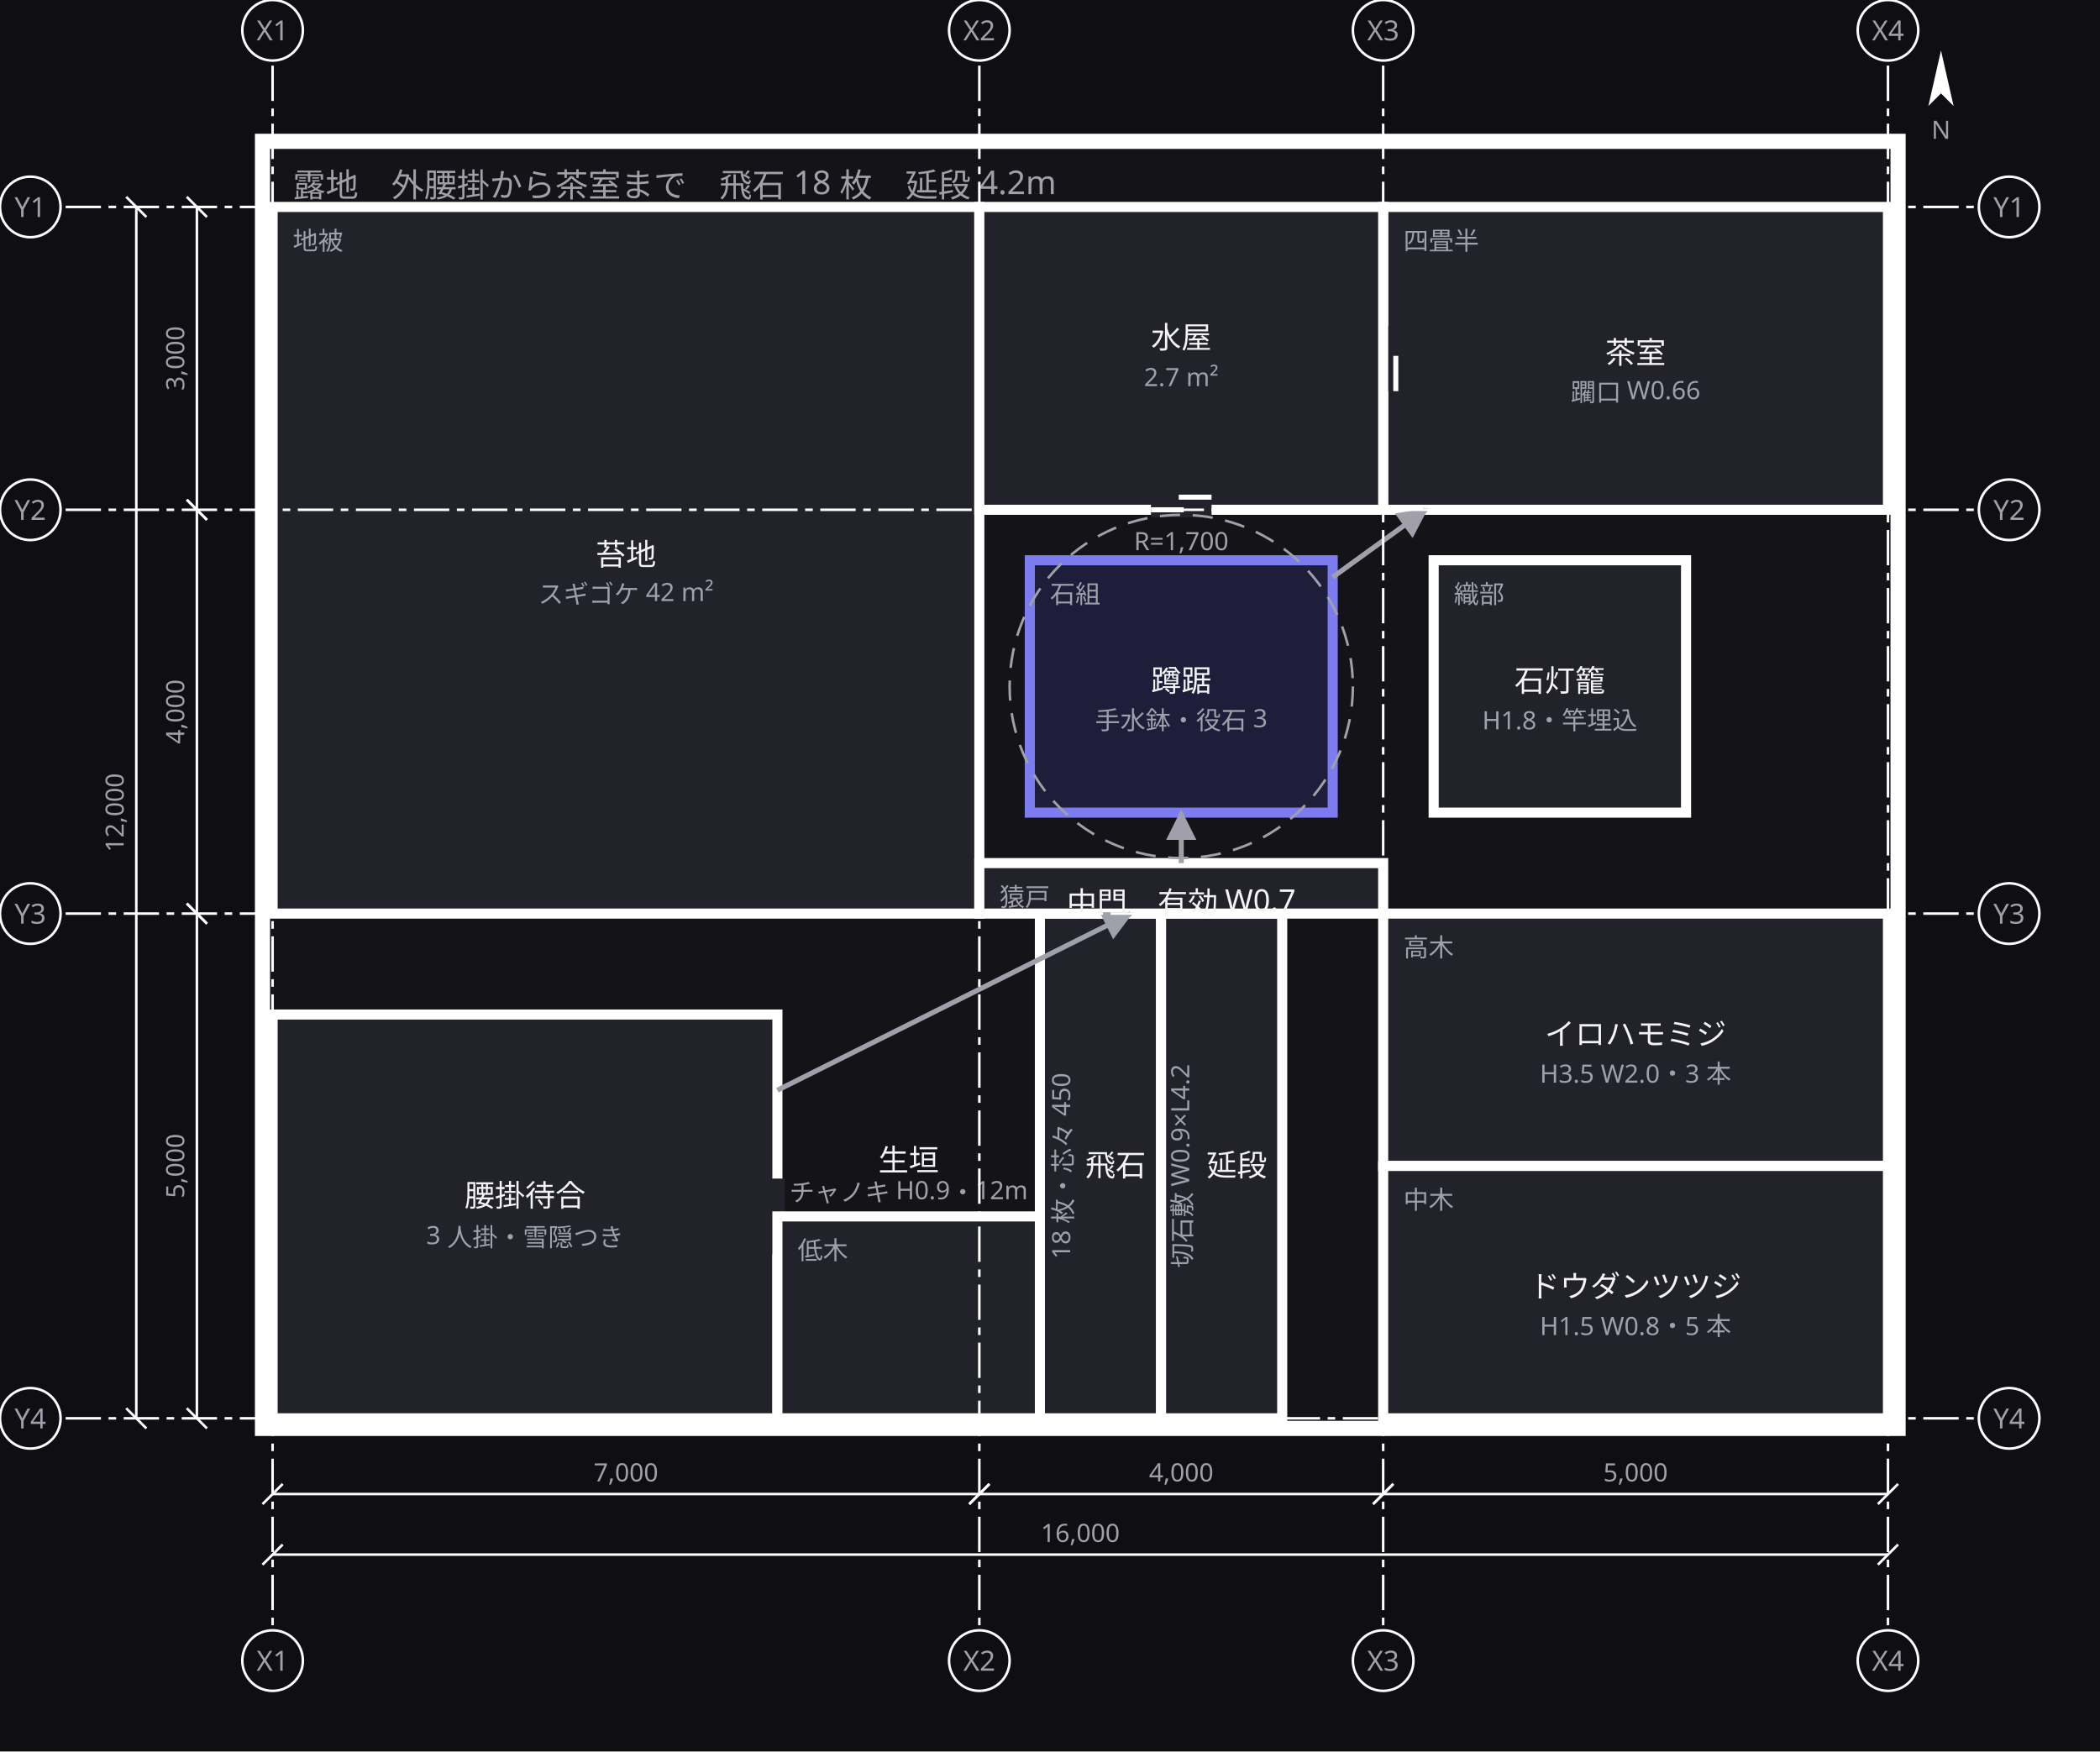
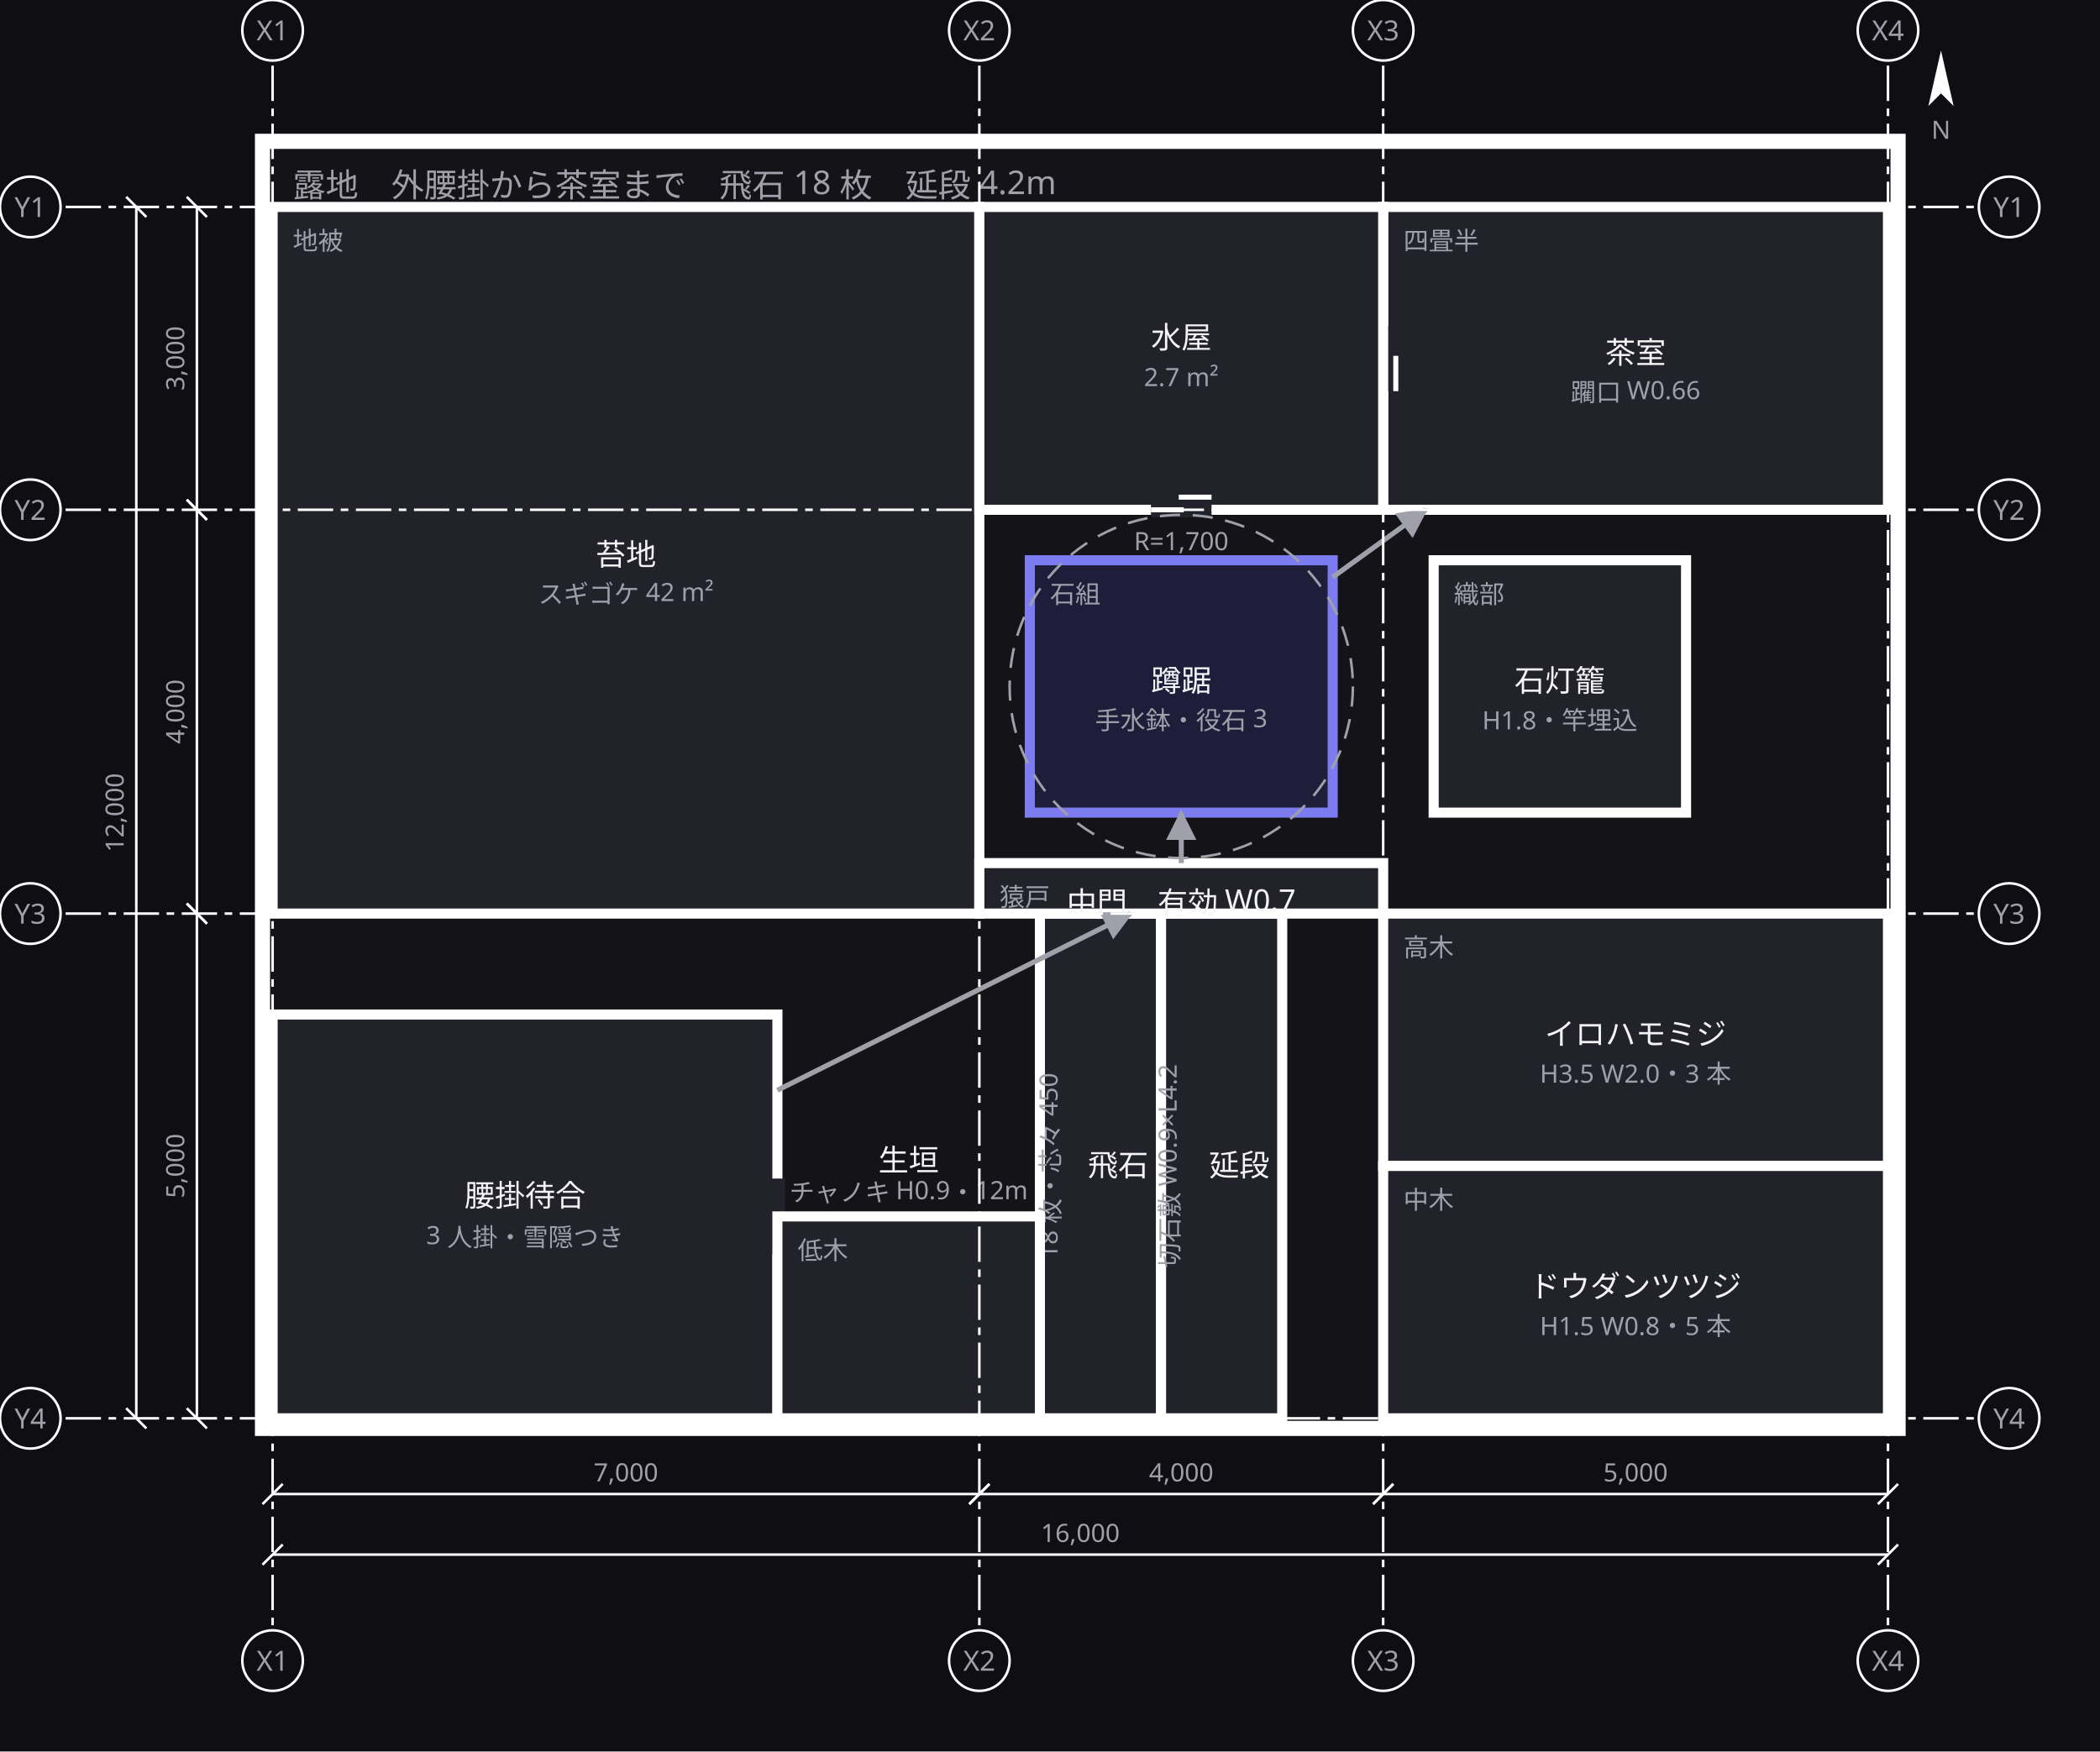
<svg xmlns="http://www.w3.org/2000/svg" width="832" height="694" viewBox="0 0 832 694">
  <defs>
    <marker id="arrow" viewBox="0 0 10 10" refX="9" refY="5" markerWidth="6" markerHeight="6" orient="auto">
      <path d="M 0 0 L 10 5 L 0 10 z" fill="#a0a0ab" />
    </marker>
  </defs>
  <rect data-paper="1" x="0" y="0" width="832" height="694" fill="#0f0f13" />
  <g data-group="roji">
    <rect x="104" y="56" width="648" height="510" fill="#141418" stroke="#ffffff" stroke-width="6" />
    <text x="116" y="78" font-family="sans-serif" font-size="13" fill="#a0a0ab">露地　外腰掛から茶室まで　飛石 18 枚　延段 4.2m</text>
  </g>
  <g data-node="koke" data-pinned="false" data-shape="rect">
    <rect x="108" y="82" width="280" height="280" fill="#22222a" stroke="#ffffff" stroke-width="4" />
    <text x="116" y="99" font-family="sans-serif" font-size="10" fill="#a0a0ab">地被</text>
    <text x="248" y="224" text-anchor="middle" font-family="sans-serif" font-size="12" fill="#f4f4f6">苔地</text>
    <text x="248" y="239" text-anchor="middle" font-family="sans-serif" font-size="10" fill="#a0a0ab">スギゴケ 42 m²</text>
  </g>
  <g data-node="koshikake" data-pinned="false" data-shape="rect">
    <rect x="108" y="402" width="200" height="160" fill="#22222a" stroke="#ffffff" stroke-width="4" />
    <line x1="308" y1="467" x2="308" y2="497" stroke="#22222a" stroke-width="6" />
    <text x="208" y="478" text-anchor="middle" font-family="sans-serif" font-size="12" fill="#f4f4f6">腰掛待合</text>
    <text x="208" y="493" text-anchor="middle" font-family="sans-serif" font-size="10" fill="#a0a0ab">3 人掛・雪隠つき</text>
  </g>
  <g data-node="chashitsu" data-pinned="false" data-shape="rect">
    <rect x="548" y="82" width="200" height="120" fill="#22222a" stroke="#ffffff" stroke-width="4" />
    <line x1="548" y1="129" x2="548" y2="155" stroke="#22222a" stroke-width="6" />
    <line x1="548" y1="129" x2="548" y2="143" stroke="#ffffff" stroke-width="2" />
    <line x1="553" y1="141" x2="553" y2="155" stroke="#ffffff" stroke-width="2" />
    <text x="556" y="99" font-family="sans-serif" font-size="10" fill="#a0a0ab">四畳半</text>
    <text x="648" y="144" text-anchor="middle" font-family="sans-serif" font-size="12" fill="#f4f4f6">茶室</text>
    <text x="648" y="159" text-anchor="middle" font-family="sans-serif" font-size="10" fill="#a0a0ab">躙口 W0.66</text>
  </g>
  <g data-node="momiji" data-pinned="false" data-shape="rect">
    <rect x="548" y="362" width="200" height="100" fill="#22222a" stroke="#ffffff" stroke-width="4" />
    <text x="556" y="379" font-family="sans-serif" font-size="10" fill="#a0a0ab">高木</text>
    <text x="648" y="414" text-anchor="middle" font-family="sans-serif" font-size="12" fill="#f4f4f6">イロハモミジ</text>
    <text x="648" y="429" text-anchor="middle" font-family="sans-serif" font-size="10" fill="#a0a0ab">H3.5 W2.0・3 本</text>
  </g>
  <g data-node="doudan" data-pinned="false" data-shape="rect">
    <rect x="548" y="462" width="200" height="100" fill="#22222a" stroke="#ffffff" stroke-width="4" />
    <text x="556" y="479" font-family="sans-serif" font-size="10" fill="#a0a0ab">中木</text>
    <text x="648" y="514" text-anchor="middle" font-family="sans-serif" font-size="12" fill="#f4f4f6">ドウダンツツジ</text>
    <text x="648" y="529" text-anchor="middle" font-family="sans-serif" font-size="10" fill="#a0a0ab">H1.5 W0.8・5 本</text>
  </g>
  <g data-node="mizuya" data-pinned="false" data-shape="rect">
    <rect x="388" y="82" width="160" height="120" fill="#22222a" stroke="#ffffff" stroke-width="4" />
    <line x1="456" y1="202" x2="480" y2="202" stroke="#22222a" stroke-width="6" />
    <line x1="456" y1="202" x2="469" y2="202" stroke="#ffffff" stroke-width="2" />
    <line x1="467" y1="197" x2="480" y2="197" stroke="#ffffff" stroke-width="2" />
    <text x="468" y="138" text-anchor="middle" font-family="sans-serif" font-size="12" fill="#f4f4f6">水屋</text>
    <text x="468" y="153" text-anchor="middle" font-family="sans-serif" font-size="10" fill="#a0a0ab">2.7 m²</text>
  </g>
  <g data-node="tsukubai" data-pinned="false" data-appearance="primary" data-shape="rect">
    <rect x="408" y="222" width="120" height="100" fill="#1e1e3a" stroke="#7c7cf0" stroke-width="4" />
    <text x="416" y="239" font-family="sans-serif" font-size="10" fill="#a0a0ab">石組</text>
    <text x="468" y="274" text-anchor="middle" font-family="sans-serif" font-size="12" fill="#f4f4f6">蹲踞</text>
    <text x="468" y="289" text-anchor="middle" font-family="sans-serif" font-size="10" fill="#a0a0ab">手水鉢・役石 3</text>
  </g>
  <g data-node="toro" data-pinned="false" data-shape="rect">
    <rect x="568" y="222" width="100" height="100" fill="#22222a" stroke="#ffffff" stroke-width="4" />
    <text x="576" y="239" font-family="sans-serif" font-size="10" fill="#a0a0ab">織部</text>
    <text x="618" y="274" text-anchor="middle" font-family="sans-serif" font-size="12" fill="#f4f4f6">石灯籠</text>
    <text x="618" y="289" text-anchor="middle" font-family="sans-serif" font-size="10" fill="#a0a0ab">H1.8・竿埋込</text>
  </g>
  <g data-node="tobiishi" data-pinned="false" data-shape="rect">
    <rect x="412" y="362" width="48" height="200" fill="#22222a" stroke="#ffffff" stroke-width="4" />
-     <text x="442" y="466" text-anchor="middle" font-family="sans-serif" font-size="12" fill="#f4f4f6">飛石</text>
-     <text x="424" y="462" text-anchor="middle" font-family="sans-serif" font-size="10" fill="#a0a0ab" transform="rotate(-90 424 462)">18 枚・芯々 450</text>
+     <text x="443" y="466" text-anchor="middle" font-family="sans-serif" font-size="12" fill="#f4f4f6">飛石</text>
+     <text x="419" y="462" text-anchor="middle" font-family="sans-serif" font-size="10" fill="#a0a0ab" transform="rotate(-90 419 462)">18 枚・芯々 450</text>
  </g>
  <g data-node="nobedan" data-pinned="false" data-shape="rect">
    <rect x="460" y="362" width="48" height="200" fill="#22222a" stroke="#ffffff" stroke-width="4" />
-     <text x="490" y="466" text-anchor="middle" font-family="sans-serif" font-size="12" fill="#f4f4f6">延段</text>
-     <text x="472" y="462" text-anchor="middle" font-family="sans-serif" font-size="10" fill="#a0a0ab" transform="rotate(-90 472 462)">切石敷 W0.9×L4.2</text>
+     <text x="491" y="466" text-anchor="middle" font-family="sans-serif" font-size="12" fill="#f4f4f6">延段</text>
+     <text x="467" y="462" text-anchor="middle" font-family="sans-serif" font-size="10" fill="#a0a0ab" transform="rotate(-90 467 462)">切石敷 W0.9×L4.2</text>
  </g>
  <g data-node="ikegaki" data-pinned="false" data-shape="rect">
    <rect x="308" y="482" width="104" height="80" fill="#22222a" stroke="#ffffff" stroke-width="4" />
    <text x="316" y="499" font-family="sans-serif" font-size="10" fill="#a0a0ab">低木</text>
    <text x="360" y="464" text-anchor="middle" font-family="sans-serif" font-size="12" fill="#f4f4f6">生垣</text>
    <text x="360" y="476" text-anchor="middle" font-family="sans-serif" font-size="10" fill="#a0a0ab">チャノキ H0.9・12m</text>
  </g>
  <g data-node="chumon" data-pinned="false" data-shape="rect">
    <rect x="388" y="342" width="160" height="20" fill="#22222a" stroke="#ffffff" stroke-width="4" />
    <text x="396" y="359" font-family="sans-serif" font-size="10" fill="#a0a0ab">猿戸</text>
    <text x="468" y="362" text-anchor="middle" font-family="sans-serif" font-size="12" fill="#f4f4f6">中門　有効 W0.7</text>
  </g>
  <g data-edge="koshikake&gt;chumon" data-pinned="false">
    <path d="M 308 432 L 448 362" fill="none" stroke="#a0a0ab" stroke-width="2" marker-end="url(#arrow)" />
  </g>
  <g data-edge="chumon&gt;tsukubai" data-pinned="false">
    <path d="M 468 342 L 468 322" fill="none" stroke="#a0a0ab" stroke-width="2" marker-end="url(#arrow)" />
  </g>
  <g data-edge="tsukubai&gt;chashitsu" data-pinned="false">
    <path d="M 528 228.7 L 564.9 202" fill="none" stroke="#a0a0ab" stroke-width="2" marker-end="url(#arrow)" />
  </g>
  <g data-range="tsukubai">
    <circle cx="468" cy="272" r="68" fill="none" stroke="#a0a0ab" stroke-width="1" stroke-dasharray="8 5" />
    <text x="468" y="218" text-anchor="middle" font-family="sans-serif" font-size="10" fill="#a0a0ab">R=1,700</text>
  </g>
  <g data-grid="true">
    <line x1="108" y1="26" x2="108" y2="644" stroke="#ffffff" stroke-width="1" stroke-dasharray="14 3 3 3" />
    <circle cx="108" cy="12" r="12" fill="#0f0f13" stroke="#ffffff" />
    <text x="108" y="16" text-anchor="middle" font-family="sans-serif" font-size="11" fill="#a0a0ab">X1</text>
    <circle cx="108" cy="658" r="12" fill="#0f0f13" stroke="#ffffff" />
    <text x="108" y="662" text-anchor="middle" font-family="sans-serif" font-size="11" fill="#a0a0ab">X1</text>
    <line x1="388" y1="26" x2="388" y2="644" stroke="#ffffff" stroke-width="1" stroke-dasharray="14 3 3 3" />
    <circle cx="388" cy="12" r="12" fill="#0f0f13" stroke="#ffffff" />
    <text x="388" y="16" text-anchor="middle" font-family="sans-serif" font-size="11" fill="#a0a0ab">X2</text>
    <circle cx="388" cy="658" r="12" fill="#0f0f13" stroke="#ffffff" />
    <text x="388" y="662" text-anchor="middle" font-family="sans-serif" font-size="11" fill="#a0a0ab">X2</text>
    <line x1="548" y1="26" x2="548" y2="644" stroke="#ffffff" stroke-width="1" stroke-dasharray="14 3 3 3" />
    <circle cx="548" cy="12" r="12" fill="#0f0f13" stroke="#ffffff" />
    <text x="548" y="16" text-anchor="middle" font-family="sans-serif" font-size="11" fill="#a0a0ab">X3</text>
    <circle cx="548" cy="658" r="12" fill="#0f0f13" stroke="#ffffff" />
    <text x="548" y="662" text-anchor="middle" font-family="sans-serif" font-size="11" fill="#a0a0ab">X3</text>
    <line x1="748" y1="26" x2="748" y2="644" stroke="#ffffff" stroke-width="1" stroke-dasharray="14 3 3 3" />
    <circle cx="748" cy="12" r="12" fill="#0f0f13" stroke="#ffffff" />
    <text x="748" y="16" text-anchor="middle" font-family="sans-serif" font-size="11" fill="#a0a0ab">X4</text>
    <circle cx="748" cy="658" r="12" fill="#0f0f13" stroke="#ffffff" />
    <text x="748" y="662" text-anchor="middle" font-family="sans-serif" font-size="11" fill="#a0a0ab">X4</text>
    <line x1="26" y1="82" x2="782" y2="82" stroke="#ffffff" stroke-width="1" stroke-dasharray="14 3 3 3" />
    <circle cx="12" cy="82" r="12" fill="#0f0f13" stroke="#ffffff" />
    <text x="12" y="86" text-anchor="middle" font-family="sans-serif" font-size="11" fill="#a0a0ab">Y1</text>
    <circle cx="796" cy="82" r="12" fill="#0f0f13" stroke="#ffffff" />
    <text x="796" y="86" text-anchor="middle" font-family="sans-serif" font-size="11" fill="#a0a0ab">Y1</text>
    <line x1="26" y1="202" x2="782" y2="202" stroke="#ffffff" stroke-width="1" stroke-dasharray="14 3 3 3" />
    <circle cx="12" cy="202" r="12" fill="#0f0f13" stroke="#ffffff" />
    <text x="12" y="206" text-anchor="middle" font-family="sans-serif" font-size="11" fill="#a0a0ab">Y2</text>
    <circle cx="796" cy="202" r="12" fill="#0f0f13" stroke="#ffffff" />
    <text x="796" y="206" text-anchor="middle" font-family="sans-serif" font-size="11" fill="#a0a0ab">Y2</text>
    <line x1="26" y1="362" x2="782" y2="362" stroke="#ffffff" stroke-width="1" stroke-dasharray="14 3 3 3" />
    <circle cx="12" cy="362" r="12" fill="#0f0f13" stroke="#ffffff" />
    <text x="12" y="366" text-anchor="middle" font-family="sans-serif" font-size="11" fill="#a0a0ab">Y3</text>
    <circle cx="796" cy="362" r="12" fill="#0f0f13" stroke="#ffffff" />
    <text x="796" y="366" text-anchor="middle" font-family="sans-serif" font-size="11" fill="#a0a0ab">Y3</text>
    <line x1="26" y1="562" x2="782" y2="562" stroke="#ffffff" stroke-width="1" stroke-dasharray="14 3 3 3" />
    <circle cx="12" cy="562" r="12" fill="#0f0f13" stroke="#ffffff" />
    <text x="12" y="566" text-anchor="middle" font-family="sans-serif" font-size="11" fill="#a0a0ab">Y4</text>
    <circle cx="796" cy="562" r="12" fill="#0f0f13" stroke="#ffffff" />
    <text x="796" y="566" text-anchor="middle" font-family="sans-serif" font-size="11" fill="#a0a0ab">Y4</text>
  </g>
  <g data-dimensions="true">
    <line x1="108" y1="592" x2="388" y2="592" stroke="#ffffff" stroke-width="1" />
    <line x1="104" y1="596" x2="112" y2="588" stroke="#ffffff" stroke-width="1" />
    <line x1="384" y1="596" x2="392" y2="588" stroke="#ffffff" stroke-width="1" />
    <rect x="230" y="577" width="36" height="13" fill="#0f0f13" />
    <text x="248" y="587" text-anchor="middle" font-family="sans-serif" font-size="10" fill="#a0a0ab">7,000</text>
    <line x1="388" y1="592" x2="548" y2="592" stroke="#ffffff" stroke-width="1" />
    <line x1="384" y1="596" x2="392" y2="588" stroke="#ffffff" stroke-width="1" />
    <line x1="544" y1="596" x2="552" y2="588" stroke="#ffffff" stroke-width="1" />
    <rect x="450" y="577" width="36" height="13" fill="#0f0f13" />
    <text x="468" y="587" text-anchor="middle" font-family="sans-serif" font-size="10" fill="#a0a0ab">4,000</text>
    <line x1="548" y1="592" x2="748" y2="592" stroke="#ffffff" stroke-width="1" />
    <line x1="544" y1="596" x2="552" y2="588" stroke="#ffffff" stroke-width="1" />
    <line x1="744" y1="596" x2="752" y2="588" stroke="#ffffff" stroke-width="1" />
    <rect x="630" y="577" width="36" height="13" fill="#0f0f13" />
    <text x="648" y="587" text-anchor="middle" font-family="sans-serif" font-size="10" fill="#a0a0ab">5,000</text>
    <line x1="108" y1="616" x2="748" y2="616" stroke="#ffffff" stroke-width="1" />
    <line x1="104" y1="620" x2="112" y2="612" stroke="#ffffff" stroke-width="1" />
    <line x1="744" y1="620" x2="752" y2="612" stroke="#ffffff" stroke-width="1" />
    <rect x="407" y="601" width="42" height="13" fill="#0f0f13" />
    <text x="428" y="611" text-anchor="middle" font-family="sans-serif" font-size="10" fill="#a0a0ab">16,000</text>
    <line x1="78" y1="82" x2="78" y2="202" stroke="#ffffff" stroke-width="1" />
    <line x1="74" y1="78" x2="82" y2="86" stroke="#ffffff" stroke-width="1" />
    <line x1="74" y1="198" x2="82" y2="206" stroke="#ffffff" stroke-width="1" />
    <rect x="62" y="124" width="13" height="36" fill="#0f0f13" />
    <text x="73" y="142" text-anchor="middle" font-family="sans-serif" font-size="10" fill="#a0a0ab" transform="rotate(-90 73 142)">3,000</text>
    <line x1="78" y1="202" x2="78" y2="362" stroke="#ffffff" stroke-width="1" />
    <line x1="74" y1="198" x2="82" y2="206" stroke="#ffffff" stroke-width="1" />
    <line x1="74" y1="358" x2="82" y2="366" stroke="#ffffff" stroke-width="1" />
    <rect x="62" y="264" width="13" height="36" fill="#0f0f13" />
    <text x="73" y="282" text-anchor="middle" font-family="sans-serif" font-size="10" fill="#a0a0ab" transform="rotate(-90 73 282)">4,000</text>
    <line x1="78" y1="362" x2="78" y2="562" stroke="#ffffff" stroke-width="1" />
    <line x1="74" y1="358" x2="82" y2="366" stroke="#ffffff" stroke-width="1" />
    <line x1="74" y1="558" x2="82" y2="566" stroke="#ffffff" stroke-width="1" />
    <rect x="62" y="444" width="13" height="36" fill="#0f0f13" />
    <text x="73" y="462" text-anchor="middle" font-family="sans-serif" font-size="10" fill="#a0a0ab" transform="rotate(-90 73 462)">5,000</text>
    <line x1="54" y1="82" x2="54" y2="562" stroke="#ffffff" stroke-width="1" />
    <line x1="50" y1="78" x2="58" y2="86" stroke="#ffffff" stroke-width="1" />
    <line x1="50" y1="558" x2="58" y2="566" stroke="#ffffff" stroke-width="1" />
    <rect x="38" y="301" width="13" height="42" fill="#0f0f13" />
    <text x="49" y="322" text-anchor="middle" font-family="sans-serif" font-size="10" fill="#a0a0ab" transform="rotate(-90 49 322)">12,000</text>
    <g transform="rotate(0 769 33)">
      <path d="M 769 20 L 774 42 L 769 37 L 764 42 Z" fill="#ffffff" />
    </g>
    <text x="769" y="55" text-anchor="middle" font-family="sans-serif" font-size="10" fill="#a0a0ab">N</text>
  </g>
</svg>
